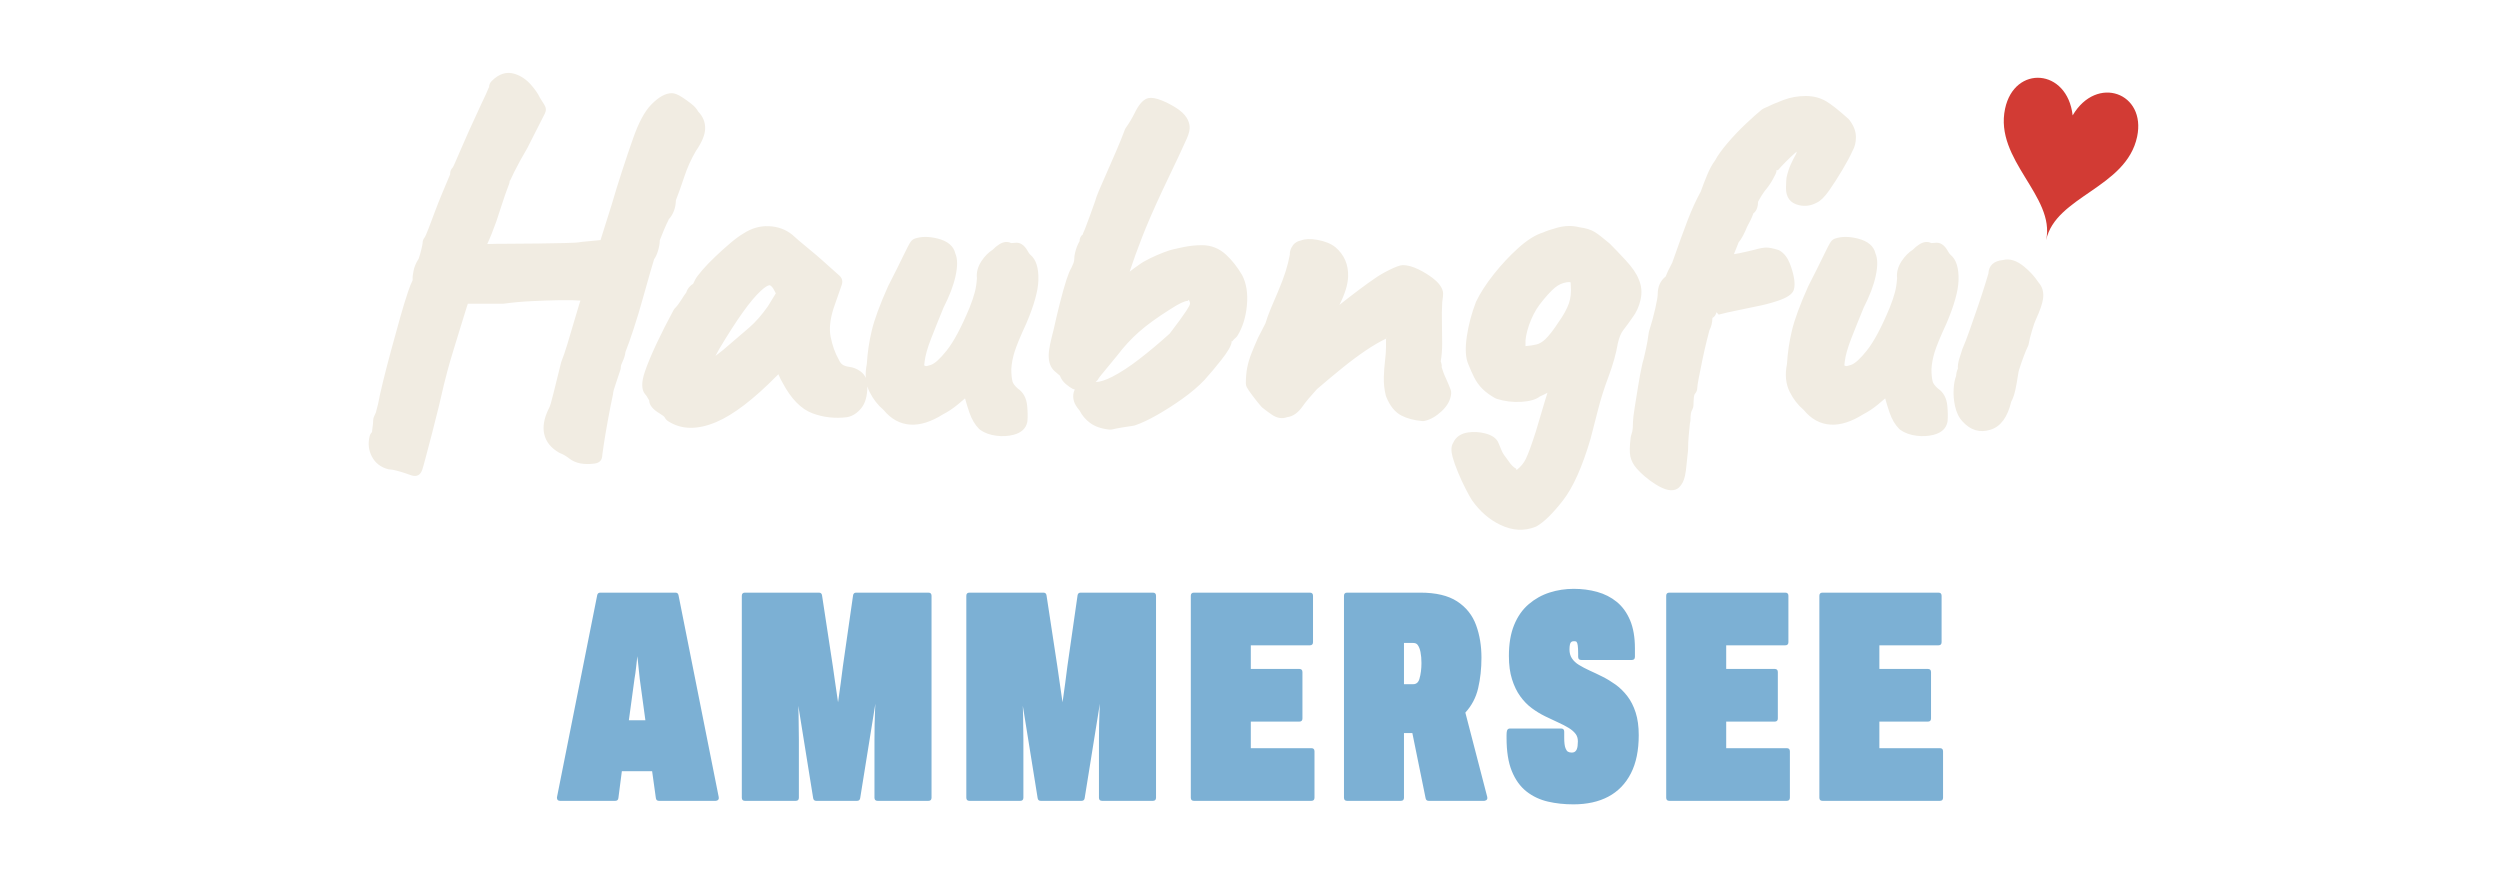
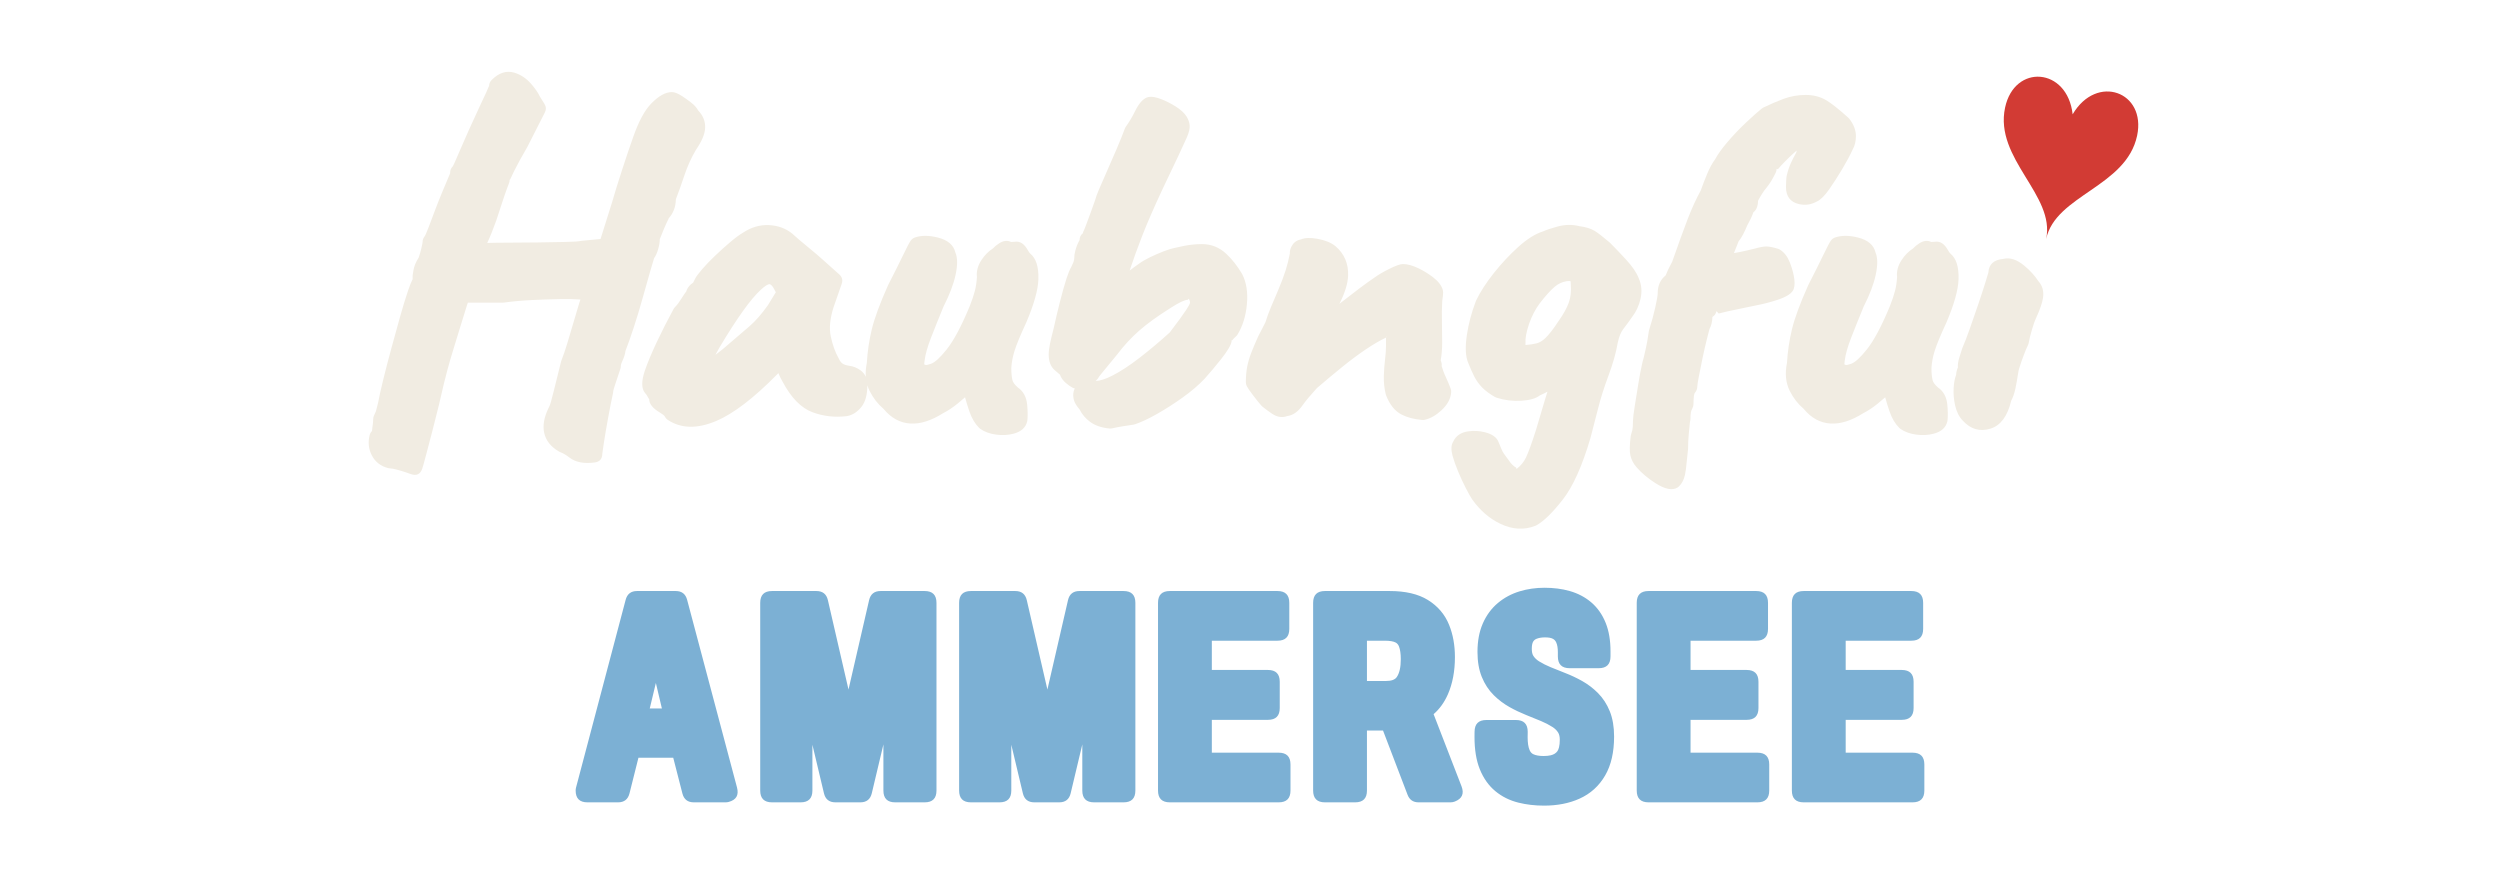
<svg xmlns="http://www.w3.org/2000/svg" width="127.0mm" height="44.45mm" viewBox="0 0 127.0 44.45" role="img" aria-label="Haubngfui · AMMERSEE · Fisherman-Fassung (Stick, embroidery_front)">
-   <path id="schrift" fill="#f1ece2" d="M20.876 24.141 20.635 24.056Q20.411 23.978 20.151 23.91Q19.929 23.852 19.842 23.852Q19.787 23.852 19.733 23.839Q19.15 23.693 18.888 23.187Q18.641 22.71 18.778 22.159Q18.809 22.038 18.897 21.95L18.915 21.789Q18.958 21.51 18.958 21.351Q18.958 21.245 19.006 21.15Q19.083 20.994 19.096 20.95Q19.118 20.874 19.209 20.509Q19.285 20.086 19.466 19.349Q19.648 18.608 19.879 17.758Q20.108 16.912 20.326 16.137Q20.547 15.353 20.732 14.811Q20.858 14.44 20.961 14.237V14.087Q20.961 14.052 20.966 14.017L21.003 13.788Q21.051 13.483 21.27 13.138Q21.347 12.918 21.407 12.659Q21.468 12.395 21.468 12.35Q21.468 12.192 21.566 12.069Q21.619 12.003 21.775 11.597Q21.955 11.13 22.123 10.674Q22.271 10.278 22.456 9.836L22.77 9.087L22.867 8.856V8.827Q22.867 8.64 22.999 8.508Q23.034 8.474 23.374 7.673Q23.751 6.785 24.406 5.379Q24.408 5.373 24.411 5.368Q24.504 5.182 24.694 4.766Q24.784 4.57 24.826 4.456L24.846 4.435Q24.846 4.248 24.978 4.116Q25.532 3.562 26.142 3.751Q26.612 3.897 26.973 4.305Q27.281 4.654 27.43 4.968L27.657 5.33Q27.791 5.546 27.676 5.773L26.794 7.51Q26.788 7.522 26.781 7.534Q26.392 8.197 26.121 8.738Q25.988 9.004 25.924 9.154L25.891 9.189Q25.891 9.27 25.862 9.347L25.754 9.636Q25.649 9.916 25.507 10.353L25.217 11.236Q25.215 11.241 25.214 11.246Q24.975 11.918 24.752 12.397Q25.189 12.383 25.78 12.383Q26.527 12.383 27.306 12.371L28.721 12.346Q29.311 12.335 29.499 12.296Q29.524 12.29 29.549 12.288L30.507 12.196L31.091 10.338Q31.286 9.656 31.601 8.688Q31.917 7.716 32.16 7.034Q32.578 5.833 33.082 5.315Q33.649 4.733 34.129 4.733Q34.334 4.733 34.651 4.938Q34.872 5.081 35.105 5.262Q35.357 5.458 35.469 5.668Q35.839 6.05 35.821 6.55Q35.804 7.015 35.352 7.67Q34.996 8.274 34.761 8.981Q34.523 9.695 34.336 10.171Q34.325 10.49 34.233 10.719Q34.126 10.986 33.964 11.148L33.971 11.156Q33.928 11.235 33.861 11.38Q33.723 11.681 33.607 11.981L33.517 12.205Q33.517 12.44 33.425 12.745Q33.347 13.007 33.228 13.171Q33.172 13.351 33.04 13.803Q32.872 14.379 32.656 15.161Q32.436 15.955 32.191 16.701Q31.962 17.4 31.774 17.879Q31.75 18.112 31.615 18.395Q31.538 18.557 31.538 18.648Q31.538 18.721 31.515 18.791L31.274 19.515Q31.152 19.88 31.152 19.927Q31.152 19.976 31.142 20.023Q31.022 20.571 30.891 21.288Q30.76 22.005 30.676 22.553Q30.597 23.074 30.597 23.102Q30.597 23.497 30.206 23.549Q29.393 23.656 28.931 23.301Q28.673 23.102 28.473 23.029Q28.435 23.015 28.401 22.995Q27.769 22.63 27.643 22.036Q27.527 21.488 27.859 20.795Q27.869 20.772 27.883 20.751Q27.964 20.62 28.128 19.932Q28.31 19.167 28.504 18.415Q28.512 18.387 28.522 18.361Q28.66 18.016 28.823 17.48Q28.991 16.928 29.147 16.388Q29.305 15.841 29.427 15.447Q29.457 15.352 29.486 15.27Q29.068 15.238 28.448 15.249Q27.797 15.261 27.031 15.297Q26.279 15.332 25.599 15.426Q25.568 15.43 25.538 15.43H23.766Q23.742 15.502 23.71 15.6Q23.58 16.006 23.405 16.583L23.042 17.767Q22.857 18.363 22.727 18.853Q22.596 19.344 22.549 19.546Q22.453 19.981 22.295 20.636Q22.137 21.292 21.955 21.985L21.641 23.179Q21.505 23.7 21.452 23.858Q21.309 24.285 20.883 24.143Q20.879 24.142 20.876 24.141ZM33.774 21.215Q33.737 21.14 33.525 21.014Q32.979 20.691 32.979 20.338L32.922 20.247Q32.846 20.101 32.797 20.053Q32.782 20.038 32.769 20.022Q32.487 19.684 32.761 18.877Q32.963 18.286 33.359 17.443Q33.751 16.611 34.216 15.755Q34.247 15.698 34.293 15.652Q34.449 15.496 34.614 15.227Q34.758 14.994 34.864 14.856Q34.907 14.708 35.018 14.579Q35.105 14.477 35.21 14.418L35.319 14.2Q35.392 14.054 35.677 13.722Q35.94 13.415 36.323 13.05Q36.699 12.691 37.08 12.367Q37.473 12.032 37.753 11.87Q38.377 11.46 39.059 11.49Q39.751 11.521 40.252 11.928Q40.27 11.943 40.287 11.959Q40.347 12.019 40.587 12.225Q40.836 12.439 41.158 12.701Q41.492 12.973 41.742 13.198L42.633 13.993Q42.857 14.193 42.758 14.477L42.34 15.677Q42.074 16.526 42.201 17.133Q42.337 17.788 42.604 18.257Q42.614 18.275 42.622 18.293Q42.693 18.448 42.798 18.522Q42.915 18.604 43.145 18.637Q43.443 18.674 43.705 18.861Q43.894 18.996 43.983 19.198Q43.958 18.866 44.034 18.492Q44.086 17.625 44.285 16.794Q44.488 15.945 45.108 14.556Q45.113 14.545 45.118 14.534Q45.622 13.55 45.885 13Q46.17 12.405 46.269 12.273Q46.353 12.16 46.487 12.116Q46.973 11.954 47.631 12.118Q48.402 12.311 48.532 12.881Q48.705 13.276 48.541 14.026Q48.385 14.741 47.931 15.627Q47.598 16.435 47.302 17.195Q47.021 17.913 46.968 18.385Q46.947 18.562 46.949 18.562Q46.984 18.575 47.016 18.593Q47.059 18.616 47.291 18.536Q47.59 18.434 48.087 17.812Q48.627 17.138 49.254 15.628Q49.434 15.178 49.523 14.832Q49.604 14.518 49.628 14.13Q49.577 13.695 49.86 13.262Q50.1 12.896 50.437 12.679Q50.566 12.538 50.754 12.418Q51.079 12.208 51.364 12.348L51.542 12.337Q51.94 12.271 52.211 12.759Q52.288 12.898 52.34 12.94Q52.781 13.301 52.75 14.247Q52.723 15.055 52.135 16.436Q52.132 16.442 52.129 16.448Q51.683 17.411 51.535 17.889Q51.397 18.335 51.374 18.756Q51.375 19.13 51.434 19.376Q51.472 19.53 51.705 19.738Q52.127 20.027 52.181 20.623Q52.221 21.06 52.193 21.389Q52.191 21.419 52.184 21.449Q52.076 21.935 51.484 22.088Q51.074 22.195 50.614 22.135Q50.13 22.073 49.798 21.84Q49.765 21.818 49.738 21.79Q49.423 21.475 49.244 20.954Q49.133 20.632 49.024 20.238Q48.895 20.353 48.652 20.553Q48.285 20.854 47.913 21.043Q47.005 21.615 46.253 21.571Q45.458 21.524 44.883 20.824Q44.448 20.457 44.175 19.911Q44.107 19.775 44.062 19.629Q44.059 20.356 43.757 20.729Q43.45 21.109 43.049 21.189Q43.032 21.193 43.015 21.195Q42.111 21.304 41.286 21.001Q40.405 20.678 39.748 19.43Q39.658 19.287 39.541 19.011Q39.503 19.05 39.466 19.087Q37.692 20.886 36.386 21.44Q34.939 22.052 33.93 21.389Q33.829 21.323 33.774 21.215ZM56.358 21.823Q55.752 21.762 55.375 21.484Q55.032 21.23 54.841 20.853Q54.619 20.592 54.56 20.395Q54.488 20.155 54.542 19.939Q54.563 19.854 54.601 19.79Q54.543 19.778 54.488 19.751Q54.343 19.678 54.145 19.511Q53.938 19.336 53.842 19.083Q53.683 18.956 53.565 18.847Q53.274 18.581 53.274 18.069Q53.274 17.83 53.344 17.495Q53.406 17.197 53.527 16.733Q53.666 16.095 53.839 15.409Q54.015 14.711 54.178 14.204Q54.306 13.807 54.427 13.605L54.519 13.398Q54.577 13.268 54.577 13.074Q54.577 13.037 54.583 13Q54.642 12.644 54.781 12.366L54.842 12.253Q54.842 12.028 55.022 11.893L55.011 11.871Q55.073 11.746 55.161 11.514Q55.351 11.017 55.635 10.213Q55.679 10.032 55.819 9.701Q55.99 9.299 56.233 8.752Q56.473 8.212 56.725 7.624Q56.974 7.043 57.139 6.596Q57.159 6.54 57.193 6.492Q57.462 6.111 57.651 5.722Q57.929 5.149 58.252 5.01Q58.295 4.992 58.341 4.983Q58.593 4.932 59.019 5.103Q59.356 5.238 59.703 5.451Q60.107 5.699 60.283 5.982Q60.412 6.196 60.434 6.417Q60.458 6.654 60.29 7.039Q60.167 7.323 59.874 7.944L59.053 9.671Q58.385 11.103 58.017 12.054Q57.647 13.008 57.421 13.697Q57.405 13.748 57.387 13.799Q57.606 13.628 57.853 13.457Q58.08 13.288 58.439 13.115Q58.782 12.95 59.112 12.823Q59.443 12.696 59.63 12.659Q59.76 12.624 60.139 12.548Q60.605 12.455 61.06 12.455Q61.769 12.455 62.297 12.951Q62.742 13.369 63.088 13.955Q63.094 13.965 63.1 13.975Q63.427 14.6 63.342 15.516Q63.26 16.404 62.868 17.048Q62.827 17.116 62.765 17.166Q62.687 17.228 62.599 17.342L62.572 17.321Q62.572 17.353 62.567 17.385Q62.526 17.674 62.04 18.288Q61.622 18.818 61.202 19.286Q61.198 19.291 61.194 19.296Q60.729 19.786 60.066 20.258Q59.42 20.717 58.785 21.079Q58.131 21.45 57.655 21.609Q57.613 21.623 57.568 21.629Q57.384 21.652 57.031 21.711Q56.687 21.768 56.512 21.812Q56.436 21.831 56.358 21.823ZM77.996 26.765Q77.139 27.102 76.227 26.668Q75.385 26.268 74.786 25.424Q74.782 25.419 74.779 25.414Q74.668 25.248 74.464 24.852Q74.262 24.461 74.074 24.01Q73.882 23.548 73.789 23.206Q73.664 22.741 73.821 22.495Q74.024 22.047 74.583 21.967Q75.008 21.907 75.431 22.013Q75.991 22.153 76.127 22.513Q76.199 22.682 76.271 22.861Q76.324 22.995 76.404 23.11Q76.504 23.254 76.59 23.363Q76.605 23.38 76.617 23.399Q76.816 23.706 77.019 23.808L77.039 23.881Q77.356 23.635 77.511 23.314Q77.702 22.921 78.03 21.89L78.486 20.354Q78.547 20.149 78.611 19.952Q78.429 20.052 78.223 20.142Q77.932 20.372 77.293 20.413Q76.642 20.454 76.03 20.26Q75.985 20.245 75.943 20.222Q75.553 19.999 75.305 19.751Q75.049 19.494 74.883 19.163Q74.744 18.885 74.595 18.512Q74.376 18.028 74.515 17.087Q74.643 16.217 74.974 15.35Q74.981 15.333 74.989 15.316Q75.3 14.668 75.886 13.928Q76.465 13.199 77.12 12.607Q77.802 11.99 78.393 11.808Q78.629 11.699 79.112 11.566Q79.696 11.406 80.234 11.545Q80.719 11.607 81.01 11.785Q81.258 11.936 81.767 12.369Q81.781 12.381 81.794 12.394Q82.114 12.713 82.578 13.214Q83.087 13.763 83.243 14.181Q83.467 14.675 83.338 15.237Q83.221 15.75 82.925 16.138Q82.705 16.457 82.46 16.775Q82.282 17.006 82.183 17.455Q82.055 18.217 81.704 19.156Q81.375 20.037 81.188 20.785L80.801 22.284Q80.799 22.291 80.797 22.299Q80.17 24.432 79.393 25.429Q78.612 26.431 78.049 26.741Q78.023 26.755 77.996 26.765ZM85.224 24.818Q84.83 25.072 84.08 24.589Q83.52 24.229 83.14 23.795Q82.895 23.516 82.822 23.186Q82.757 22.894 82.839 22.215Q82.845 22.163 82.863 22.114Q82.936 21.913 82.945 21.739Q82.956 21.509 82.956 21.424Q82.956 21.243 83.046 20.677L83.227 19.554Q83.325 18.956 83.4 18.628Q83.412 18.554 83.44 18.443Q83.476 18.301 83.503 18.215L83.619 17.704Q83.687 17.409 83.757 16.898Q83.762 16.859 83.774 16.822Q83.961 16.238 84.089 15.666Q84.211 15.123 84.211 14.956Q84.211 14.368 84.615 14.046Q84.661 13.922 84.737 13.761Q84.853 13.519 84.949 13.346Q85.426 11.984 85.737 11.176Q86.054 10.357 86.397 9.735Q86.541 9.328 86.719 8.899Q86.911 8.435 87.127 8.15Q87.324 7.776 87.758 7.268Q88.196 6.754 88.696 6.283Q89.192 5.816 89.495 5.571Q89.535 5.539 89.581 5.517Q90.132 5.251 90.611 5.074Q91.145 4.877 91.732 4.877Q92.312 4.877 92.768 5.144Q93.157 5.372 93.89 6.03Q93.921 6.058 93.947 6.091Q94.281 6.526 94.281 6.968Q94.281 7.366 94.111 7.659Q93.931 8.063 93.59 8.635Q93.244 9.216 92.92 9.677Q92.573 10.171 92.288 10.296Q91.859 10.532 91.389 10.423Q90.727 10.271 90.727 9.551Q90.727 9.363 90.74 9.199L90.752 9.055Q90.755 9.022 90.762 8.991Q90.845 8.634 90.971 8.352Q91.089 8.091 91.196 7.904Q91.2 7.897 91.204 7.891Q91.269 7.784 91.271 7.703Q91.211 7.753 91.105 7.848Q90.911 8.023 90.693 8.244Q90.477 8.462 90.316 8.651L90.251 8.634Q90.251 8.744 90.2 8.842L90.067 9.096Q89.915 9.386 89.628 9.728Q89.479 9.942 89.374 10.131Q89.31 10.246 89.31 10.25Q89.31 10.42 89.263 10.562Q89.201 10.747 89.069 10.842L89.056 10.882Q88.961 11.152 88.759 11.508Q88.659 11.755 88.546 11.969Q88.435 12.178 88.322 12.312L88.229 12.548Q88.158 12.725 88.083 12.912Q88.213 12.894 88.363 12.863Q88.756 12.781 89.13 12.687Q89.523 12.576 89.729 12.576Q89.941 12.576 90.32 12.692Q90.376 12.709 90.426 12.741Q90.744 12.939 90.919 13.377Q91.055 13.717 91.123 14.059Q91.207 14.478 91.121 14.736L91.121 14.736Q91.01 15.053 90.297 15.287Q89.76 15.464 89.221 15.566Q88.779 15.663 88.236 15.771Q87.707 15.877 87.31 15.982L87.197 15.862Q87.145 16.071 86.992 16.152Q86.981 16.511 86.84 16.774Q86.796 16.929 86.705 17.299Q86.596 17.735 86.489 18.246Q86.381 18.761 86.298 19.198Q86.221 19.596 86.221 19.701Q86.221 19.865 86.115 19.991Q86.061 20.054 86.05 20.171Q86.028 20.407 86.028 20.579Q86.028 20.688 85.978 20.785Q85.911 20.914 85.898 20.999Q85.878 21.121 85.878 21.182V21.279Q85.878 21.396 85.847 21.511L85.789 22.107Q85.754 22.482 85.754 22.847Q85.754 22.871 85.751 22.895L85.677 23.589Q85.65 23.929 85.594 24.186Q85.515 24.548 85.293 24.763Q85.261 24.794 85.224 24.818ZM96.481 21.79Q96.166 21.475 95.988 20.954Q95.877 20.632 95.767 20.238Q95.638 20.353 95.396 20.553Q95.029 20.854 94.657 21.043Q93.749 21.615 92.996 21.571Q92.201 21.524 91.627 20.824Q91.192 20.457 90.919 19.911Q90.614 19.301 90.778 18.492Q90.83 17.625 91.029 16.794Q91.231 15.945 91.852 14.556Q91.857 14.545 91.862 14.534Q92.366 13.55 92.629 13Q92.914 12.405 93.013 12.273Q93.097 12.16 93.23 12.116Q93.717 11.954 94.375 12.118Q95.146 12.311 95.275 12.881Q95.448 13.276 95.284 14.026Q95.129 14.741 94.675 15.627Q94.342 16.435 94.045 17.195Q93.765 17.913 93.711 18.385Q93.691 18.562 93.693 18.562Q93.728 18.575 93.76 18.593Q93.802 18.616 94.035 18.536Q94.334 18.434 94.831 17.812Q95.371 17.138 95.998 15.628Q96.178 15.178 96.267 14.832Q96.348 14.518 96.372 14.13Q96.321 13.695 96.604 13.262Q96.843 12.896 97.18 12.679Q97.31 12.538 97.497 12.418Q97.823 12.208 98.108 12.348L98.286 12.337Q98.684 12.271 98.954 12.759Q99.032 12.898 99.084 12.94Q99.525 13.301 99.494 14.247Q99.467 15.055 98.879 16.436Q98.876 16.442 98.873 16.448Q98.427 17.411 98.279 17.889Q98.141 18.335 98.118 18.756Q98.119 19.13 98.178 19.376Q98.215 19.53 98.449 19.738Q98.871 20.027 98.925 20.623Q98.965 21.06 98.937 21.389Q98.935 21.419 98.928 21.449Q98.82 21.935 98.228 22.088Q97.818 22.195 97.357 22.135Q96.873 22.073 96.541 21.84Q96.509 21.818 96.481 21.79ZM72.241 21.389Q71.622 21.333 71.194 21.111Q70.693 20.852 70.414 20.14Q70.404 20.113 70.397 20.085Q70.285 19.639 70.299 19.154Q70.312 18.711 70.363 18.293Q70.408 17.921 70.408 17.659V17.204Q69.938 17.43 69.383 17.803Q68.809 18.19 68.185 18.696Q67.56 19.203 66.9 19.769Q66.403 20.312 66.171 20.644Q65.825 21.138 65.39 21.191Q65.01 21.332 64.623 21.074Q64.39 20.918 64.133 20.713Q64.102 20.688 64.076 20.658Q63.896 20.453 63.658 20.139Q63.403 19.804 63.336 19.67Q63.289 19.575 63.289 19.469Q63.289 19.04 63.357 18.684Q63.425 18.329 63.573 17.953Q63.709 17.606 63.907 17.162Q63.916 17.142 63.927 17.122Q64.014 16.969 64.091 16.805Q64.173 16.629 64.286 16.423Q64.388 16.079 64.566 15.652Q64.748 15.214 64.919 14.824Q65.174 14.221 65.312 13.783Q65.438 13.387 65.525 12.931Q65.513 12.766 65.605 12.583Q65.745 12.301 66.043 12.227Q66.062 12.222 66.081 12.219Q66.393 12.09 66.919 12.184Q67.502 12.289 67.833 12.554Q67.839 12.558 67.844 12.563Q68.515 13.139 68.484 14.055Q68.463 14.659 68.042 15.49Q68.089 15.453 68.14 15.412Q68.556 15.082 69.043 14.717Q69.53 14.352 69.828 14.152Q70.122 13.94 70.56 13.721Q71.065 13.468 71.268 13.468Q71.612 13.468 72.055 13.682Q72.445 13.871 72.783 14.127Q73.21 14.452 73.297 14.799Q73.311 14.852 73.311 14.908Q73.311 15.039 73.281 15.23Q73.262 15.353 73.262 15.439Q73.262 15.453 73.261 15.467Q73.238 15.834 73.25 16.358Q73.262 16.906 73.262 17.454Q73.262 17.945 73.188 18.361Q73.202 18.396 73.215 18.434Q73.254 18.55 73.237 18.653Q73.275 18.78 73.32 18.907Q73.373 19.056 73.461 19.241Q73.564 19.461 73.691 19.79Q73.727 19.885 73.719 19.986Q73.682 20.476 73.227 20.897Q72.813 21.28 72.383 21.379Q72.312 21.396 72.241 21.389ZM102.17 20.408Q101.89 21.589 101.12 21.829Q100.306 22.082 99.706 21.419Q99.427 21.134 99.316 20.634Q99.218 20.192 99.246 19.748Q99.271 19.358 99.369 19.103Q99.384 18.886 99.462 18.724Q99.441 18.525 99.53 18.229Q99.604 17.981 99.679 17.758Q99.685 17.739 99.693 17.72Q99.856 17.349 100.067 16.749Q100.284 16.136 100.5 15.499Q100.715 14.866 100.858 14.402Q100.974 14.026 101.009 13.901Q101.044 13.275 101.762 13.208Q102.262 13.08 102.829 13.547Q103.275 13.915 103.551 14.34Q103.862 14.685 103.784 15.194Q103.726 15.569 103.435 16.205Q103.431 16.212 103.428 16.219Q103.349 16.377 103.228 16.786Q103.103 17.205 103.059 17.467Q103.048 17.534 103.018 17.595Q102.931 17.767 102.807 18.096Q102.679 18.432 102.587 18.732Q102.581 18.75 102.575 18.767Q102.546 18.839 102.505 19.112Q102.455 19.452 102.38 19.804Q102.303 20.164 102.17 20.408ZM55.838 19.181Q55.781 19.3 55.661 19.407Q55.988 19.401 56.5 19.14Q57.126 18.822 57.889 18.232Q58.656 17.639 59.424 16.943Q60.022 16.16 60.261 15.795Q60.449 15.51 60.454 15.424Q60.458 15.35 60.401 15.247Q60.396 15.239 60.392 15.23L60.336 15.285Q60.107 15.285 59.47 15.696Q58.459 16.331 57.859 16.862Q57.265 17.387 56.761 18.052Q56.757 18.056 56.754 18.061Q56.557 18.307 56.322 18.586Q56.095 18.854 55.945 19.044L55.838 19.181ZM77.493 17.583Q77.812 17.557 78.052 17.499Q78.283 17.443 78.509 17.226Q78.786 16.96 79.168 16.375Q79.173 16.368 79.178 16.361Q79.552 15.834 79.7 15.411Q79.837 15.018 79.796 14.509L79.789 14.348Q79.738 14.316 79.589 14.339Q79.255 14.392 78.989 14.614Q78.665 14.884 78.213 15.472Q77.895 15.896 77.676 16.507Q77.467 17.134 77.496 17.477L77.493 17.583ZM39.412 14.901Q39.277 14.623 39.19 14.547Q39.124 14.489 39.1 14.489Q38.961 14.489 38.656 14.769Q38.256 15.135 37.741 15.857Q37.208 16.602 36.542 17.72Q36.435 17.903 36.346 18.08Q36.515 17.954 36.713 17.795L38.059 16.642Q38.542 16.224 39.013 15.554L39.412 14.901ZM70.423 17.196 70.435 17.134 70.413 17.173 70.423 17.196ZM86.993 16.11Q87.002 16.098 87.009 16.085L86.993 16.09Q86.993 16.1 86.993 16.11ZM70.415 17.2H70.423L70.423 17.197Q70.419 17.199 70.415 17.2Z" />
-   <g id="herz" transform="translate(104.855,7.912) rotate(12) scale(0.38096) translate(0,8.500)">
+   <path id="schrift" fill="#f1ece2" d="M20.876 24.086 20.635 24.001Q20.411 23.923 20.151 23.855Q19.929 23.797 19.842 23.797Q19.787 23.797 19.733 23.784Q19.15 23.638 18.888 23.132Q18.641 22.655 18.778 22.104Q18.809 21.983 18.897 21.895L18.915 21.735Q18.958 21.455 18.958 21.296Q18.958 21.19 19.006 21.095Q19.083 20.939 19.096 20.895Q19.118 20.819 19.209 20.454Q19.285 20.031 19.466 19.294Q19.648 18.553 19.879 17.703Q20.108 16.857 20.326 16.082Q20.547 15.298 20.732 14.756Q20.858 14.385 20.961 14.182V14.032Q20.961 13.997 20.966 13.962L21.003 13.733Q21.051 13.428 21.27 13.083Q21.347 12.863 21.407 12.604Q21.468 12.34 21.468 12.295Q21.468 12.137 21.566 12.014Q21.619 11.948 21.775 11.542Q21.955 11.075 22.123 10.619Q22.271 10.223 22.456 9.781L22.77 9.032L22.867 8.801V8.772Q22.867 8.585 22.999 8.453Q23.034 8.419 23.374 7.618Q23.751 6.731 24.406 5.324Q24.408 5.318 24.411 5.313Q24.504 5.127 24.694 4.711Q24.784 4.515 24.826 4.401L24.846 4.38Q24.846 4.193 24.978 4.061Q25.532 3.507 26.142 3.696Q26.612 3.842 26.973 4.25Q27.281 4.599 27.43 4.913L27.657 5.275Q27.791 5.491 27.676 5.718L26.794 7.455Q26.788 7.467 26.781 7.479Q26.392 8.142 26.121 8.683Q25.988 8.949 25.924 9.099L25.891 9.134Q25.891 9.215 25.862 9.292L25.754 9.581Q25.649 9.861 25.507 10.298L25.217 11.181Q25.215 11.186 25.214 11.191Q24.975 11.863 24.752 12.342Q25.189 12.328 25.78 12.328Q26.527 12.328 27.306 12.316L28.721 12.291Q29.311 12.28 29.499 12.241Q29.524 12.236 29.549 12.233L30.507 12.141L31.091 10.283Q31.286 9.601 31.601 8.633Q31.917 7.661 32.16 6.979Q32.578 5.778 33.082 5.26Q33.649 4.678 34.129 4.678Q34.334 4.678 34.651 4.883Q34.872 5.026 35.105 5.207Q35.357 5.403 35.469 5.613Q35.839 5.995 35.821 6.495Q35.804 6.96 35.352 7.615Q34.996 8.219 34.761 8.926Q34.523 9.64 34.336 10.116Q34.325 10.435 34.233 10.664Q34.126 10.931 33.964 11.093L33.971 11.101Q33.928 11.18 33.861 11.325Q33.723 11.626 33.607 11.926L33.517 12.15Q33.517 12.385 33.425 12.69Q33.347 12.952 33.228 13.116Q33.172 13.296 33.04 13.748Q32.872 14.324 32.656 15.106Q32.436 15.9 32.191 16.646Q31.962 17.345 31.774 17.824Q31.75 18.057 31.615 18.34Q31.538 18.502 31.538 18.593Q31.538 18.666 31.515 18.736L31.274 19.46Q31.152 19.825 31.152 19.872Q31.152 19.921 31.142 19.968Q31.022 20.516 30.891 21.233Q30.76 21.95 30.676 22.498Q30.597 23.019 30.597 23.047Q30.597 23.442 30.206 23.494Q29.393 23.601 28.931 23.246Q28.673 23.047 28.473 22.974Q28.435 22.96 28.401 22.941Q27.769 22.575 27.643 21.981Q27.527 21.433 27.859 20.74Q27.869 20.717 27.883 20.696Q27.964 20.565 28.128 19.877Q28.31 19.112 28.504 18.36Q28.512 18.332 28.522 18.306Q28.66 17.961 28.823 17.425Q28.991 16.873 29.147 16.333Q29.305 15.786 29.427 15.392Q29.457 15.297 29.486 15.215Q29.068 15.183 28.448 15.194Q27.797 15.206 27.031 15.242Q26.279 15.277 25.599 15.371Q25.568 15.375 25.538 15.375H23.766Q23.742 15.447 23.71 15.545Q23.58 15.951 23.405 16.528L23.042 17.712Q22.857 18.308 22.727 18.798Q22.596 19.289 22.549 19.491Q22.453 19.926 22.295 20.581Q22.137 21.237 21.955 21.93L21.641 23.124Q21.505 23.645 21.452 23.803Q21.309 24.23 20.883 24.088Q20.879 24.087 20.876 24.086ZM33.774 21.16Q33.737 21.085 33.525 20.959Q32.979 20.636 32.979 20.283L32.922 20.192Q32.846 20.046 32.797 19.998Q32.782 19.983 32.769 19.967Q32.487 19.629 32.761 18.822Q32.963 18.232 33.359 17.388Q33.751 16.556 34.216 15.7Q34.247 15.643 34.293 15.597Q34.449 15.441 34.614 15.172Q34.758 14.939 34.864 14.801Q34.907 14.653 35.018 14.524Q35.105 14.422 35.21 14.363L35.319 14.145Q35.392 13.999 35.677 13.667Q35.94 13.36 36.323 12.995Q36.699 12.636 37.08 12.312Q37.473 11.977 37.753 11.815Q38.377 11.405 39.059 11.435Q39.751 11.466 40.252 11.873Q40.27 11.888 40.287 11.904Q40.347 11.965 40.587 12.17Q40.836 12.384 41.158 12.646Q41.492 12.918 41.742 13.143L42.633 13.938Q42.857 14.138 42.758 14.422L42.34 15.622Q42.074 16.471 42.201 17.078Q42.337 17.733 42.604 18.202Q42.614 18.22 42.622 18.238Q42.693 18.393 42.798 18.467Q42.915 18.549 43.145 18.582Q43.443 18.62 43.705 18.806Q43.894 18.941 43.983 19.143Q43.958 18.811 44.034 18.437Q44.086 17.57 44.285 16.739Q44.488 15.89 45.108 14.501Q45.113 14.49 45.118 14.479Q45.622 13.495 45.885 12.945Q46.17 12.35 46.269 12.218Q46.353 12.106 46.487 12.061Q46.973 11.899 47.631 12.064Q48.402 12.256 48.532 12.826Q48.705 13.221 48.541 13.972Q48.385 14.686 47.931 15.573Q47.598 16.38 47.302 17.14Q47.021 17.858 46.968 18.331Q46.947 18.507 46.949 18.507Q46.984 18.52 47.016 18.538Q47.059 18.561 47.291 18.481Q47.59 18.379 48.087 17.757Q48.627 17.083 49.254 15.573Q49.434 15.123 49.523 14.777Q49.604 14.463 49.628 14.075Q49.577 13.64 49.86 13.207Q50.1 12.841 50.437 12.624Q50.566 12.483 50.754 12.363Q51.079 12.153 51.364 12.293L51.542 12.282Q51.94 12.216 52.211 12.704Q52.288 12.844 52.34 12.885Q52.781 13.246 52.75 14.192Q52.723 15 52.135 16.381Q52.132 16.387 52.129 16.394Q51.683 17.356 51.535 17.834Q51.397 18.28 51.374 18.701Q51.375 19.075 51.434 19.321Q51.472 19.475 51.705 19.683Q52.127 19.972 52.181 20.568Q52.221 21.005 52.193 21.334Q52.191 21.364 52.184 21.394Q52.076 21.88 51.484 22.033Q51.074 22.14 50.614 22.08Q50.13 22.018 49.798 21.786Q49.765 21.763 49.738 21.735Q49.423 21.42 49.244 20.899Q49.133 20.577 49.024 20.183Q48.895 20.298 48.652 20.498Q48.285 20.799 47.913 20.988Q47.005 21.56 46.253 21.516Q45.458 21.469 44.883 20.769Q44.448 20.402 44.175 19.856Q44.107 19.72 44.062 19.574Q44.059 20.301 43.757 20.674Q43.45 21.054 43.049 21.134Q43.032 21.138 43.015 21.14Q42.111 21.249 41.286 20.946Q40.405 20.623 39.748 19.375Q39.658 19.232 39.541 18.956Q39.503 18.995 39.466 19.032Q37.692 20.831 36.386 21.385Q34.939 21.997 33.93 21.335Q33.829 21.268 33.774 21.16ZM56.358 21.768Q55.752 21.708 55.375 21.429Q55.032 21.176 54.841 20.798Q54.619 20.537 54.56 20.34Q54.488 20.1 54.542 19.884Q54.563 19.799 54.601 19.735Q54.543 19.723 54.488 19.696Q54.343 19.623 54.145 19.456Q53.938 19.281 53.842 19.029Q53.683 18.901 53.565 18.792Q53.274 18.526 53.274 18.014Q53.274 17.775 53.344 17.44Q53.406 17.142 53.527 16.678Q53.666 16.041 53.839 15.355Q54.015 14.657 54.178 14.149Q54.306 13.752 54.427 13.55L54.519 13.343Q54.577 13.213 54.577 13.019Q54.577 12.982 54.583 12.945Q54.642 12.589 54.781 12.311L54.842 12.198Q54.842 11.973 55.022 11.838L55.011 11.816Q55.073 11.691 55.161 11.459Q55.351 10.962 55.635 10.158Q55.679 9.977 55.819 9.646Q55.99 9.244 56.233 8.698Q56.473 8.157 56.725 7.569Q56.974 6.988 57.139 6.541Q57.159 6.485 57.193 6.437Q57.462 6.056 57.651 5.667Q57.929 5.094 58.252 4.955Q58.295 4.937 58.341 4.928Q58.593 4.877 59.019 5.048Q59.356 5.183 59.703 5.396Q60.107 5.644 60.283 5.927Q60.412 6.141 60.434 6.362Q60.458 6.599 60.29 6.984Q60.167 7.268 59.874 7.889L59.053 9.616Q58.385 11.048 58.017 11.999Q57.647 12.953 57.421 13.642Q57.405 13.693 57.387 13.744Q57.606 13.573 57.853 13.402Q58.08 13.233 58.439 13.06Q58.782 12.895 59.112 12.768Q59.443 12.641 59.63 12.604Q59.76 12.569 60.139 12.493Q60.605 12.4 61.06 12.4Q61.769 12.4 62.297 12.896Q62.742 13.314 63.088 13.9Q63.094 13.91 63.1 13.92Q63.427 14.545 63.342 15.461Q63.26 16.349 62.868 16.993Q62.827 17.061 62.765 17.111Q62.687 17.173 62.599 17.287L62.572 17.266Q62.572 17.298 62.567 17.33Q62.526 17.619 62.04 18.233Q61.622 18.763 61.202 19.231Q61.198 19.236 61.194 19.241Q60.729 19.731 60.066 20.203Q59.42 20.663 58.785 21.024Q58.131 21.395 57.655 21.554Q57.613 21.568 57.568 21.574Q57.384 21.597 57.031 21.656Q56.687 21.713 56.512 21.757Q56.436 21.776 56.358 21.768ZM77.996 26.71Q77.139 27.047 76.227 26.613Q75.385 26.213 74.786 25.369Q74.782 25.364 74.779 25.359Q74.668 25.193 74.464 24.797Q74.262 24.406 74.074 23.955Q73.882 23.493 73.789 23.151Q73.664 22.686 73.821 22.44Q74.024 21.992 74.583 21.913Q75.008 21.852 75.431 21.958Q75.991 22.098 76.127 22.458Q76.199 22.627 76.271 22.806Q76.324 22.94 76.404 23.055Q76.504 23.199 76.59 23.308Q76.605 23.325 76.617 23.344Q76.816 23.651 77.019 23.753L77.039 23.826Q77.356 23.58 77.511 23.259Q77.702 22.866 78.03 21.835L78.486 20.299Q78.547 20.094 78.611 19.897Q78.429 19.997 78.223 20.087Q77.932 20.317 77.293 20.358Q76.642 20.399 76.03 20.205Q75.985 20.19 75.943 20.167Q75.553 19.944 75.305 19.696Q75.049 19.439 74.883 19.108Q74.744 18.83 74.595 18.457Q74.376 17.973 74.515 17.032Q74.643 16.162 74.974 15.296Q74.981 15.278 74.989 15.262Q75.3 14.613 75.886 13.873Q76.465 13.144 77.12 12.552Q77.802 11.935 78.393 11.753Q78.629 11.644 79.112 11.511Q79.696 11.351 80.234 11.49Q80.719 11.552 81.01 11.73Q81.258 11.881 81.767 12.314Q81.781 12.326 81.794 12.339Q82.114 12.658 82.578 13.159Q83.087 13.708 83.243 14.126Q83.467 14.62 83.338 15.182Q83.221 15.695 82.925 16.083Q82.705 16.402 82.46 16.72Q82.282 16.951 82.183 17.4Q82.055 18.162 81.704 19.101Q81.375 19.982 81.188 20.73L80.801 22.229Q80.799 22.236 80.797 22.244Q80.17 24.377 79.393 25.374Q78.612 26.376 78.049 26.686Q78.023 26.7 77.996 26.71ZM85.224 24.763Q84.83 25.017 84.08 24.534Q83.52 24.174 83.14 23.74Q82.895 23.461 82.822 23.131Q82.757 22.839 82.839 22.16Q82.845 22.108 82.863 22.059Q82.936 21.858 82.945 21.684Q82.956 21.454 82.956 21.369Q82.956 21.188 83.046 20.622L83.227 19.499Q83.325 18.901 83.4 18.573Q83.412 18.499 83.44 18.388Q83.476 18.246 83.503 18.16L83.619 17.649Q83.687 17.354 83.757 16.843Q83.762 16.804 83.774 16.767Q83.961 16.183 84.089 15.611Q84.211 15.068 84.211 14.901Q84.211 14.313 84.615 13.991Q84.661 13.867 84.737 13.706Q84.853 13.464 84.949 13.291Q85.426 11.929 85.737 11.121Q86.054 10.302 86.397 9.68Q86.541 9.273 86.719 8.844Q86.911 8.38 87.127 8.095Q87.324 7.721 87.758 7.213Q88.196 6.699 88.696 6.228Q89.192 5.761 89.495 5.517Q89.535 5.484 89.581 5.462Q90.132 5.196 90.611 5.019Q91.145 4.823 91.732 4.823Q92.312 4.823 92.768 5.089Q93.157 5.317 93.89 5.975Q93.921 6.003 93.947 6.036Q94.281 6.471 94.281 6.913Q94.281 7.311 94.111 7.604Q93.931 8.008 93.59 8.58Q93.244 9.161 92.92 9.622Q92.573 10.116 92.288 10.241Q91.859 10.477 91.389 10.368Q90.727 10.216 90.727 9.496Q90.727 9.308 90.74 9.145L90.752 9Q90.755 8.967 90.762 8.936Q90.845 8.579 90.971 8.297Q91.089 8.036 91.196 7.849Q91.2 7.842 91.204 7.836Q91.269 7.73 91.271 7.648Q91.211 7.698 91.105 7.793Q90.911 7.969 90.693 8.189Q90.477 8.407 90.316 8.596L90.251 8.579Q90.251 8.689 90.2 8.787L90.067 9.041Q89.915 9.331 89.628 9.673Q89.479 9.887 89.374 10.076Q89.31 10.191 89.31 10.195Q89.31 10.365 89.263 10.507Q89.201 10.692 89.069 10.787L89.056 10.827Q88.961 11.097 88.759 11.453Q88.659 11.701 88.546 11.914Q88.435 12.123 88.322 12.257L88.229 12.493Q88.158 12.67 88.083 12.857Q88.213 12.839 88.363 12.808Q88.756 12.726 89.13 12.632Q89.523 12.521 89.729 12.521Q89.941 12.521 90.32 12.637Q90.376 12.654 90.426 12.686Q90.744 12.884 90.919 13.322Q91.055 13.662 91.123 14.005Q91.207 14.423 91.121 14.682L91.121 14.681Q91.01 14.998 90.297 15.232Q89.76 15.409 89.221 15.511Q88.779 15.608 88.236 15.717Q87.707 15.822 87.31 15.927L87.197 15.807Q87.145 16.016 86.992 16.097Q86.981 16.456 86.84 16.719Q86.796 16.875 86.705 17.244Q86.596 17.68 86.489 18.191Q86.381 18.706 86.298 19.143Q86.221 19.541 86.221 19.646Q86.221 19.81 86.115 19.936Q86.061 20 86.05 20.116Q86.028 20.352 86.028 20.524Q86.028 20.633 85.978 20.731Q85.911 20.859 85.898 20.945Q85.878 21.066 85.878 21.127V21.224Q85.878 21.341 85.847 21.456L85.789 22.052Q85.754 22.427 85.754 22.792Q85.754 22.816 85.751 22.84L85.677 23.534Q85.65 23.874 85.594 24.131Q85.515 24.493 85.293 24.708Q85.261 24.739 85.224 24.763ZM96.481 21.735Q96.166 21.42 95.988 20.899Q95.877 20.577 95.767 20.183Q95.638 20.298 95.396 20.498Q95.029 20.799 94.657 20.988Q93.749 21.56 92.996 21.516Q92.201 21.469 91.627 20.769Q91.192 20.402 90.919 19.856Q90.614 19.246 90.778 18.437Q90.83 17.57 91.029 16.739Q91.231 15.89 91.852 14.501Q91.857 14.49 91.862 14.479Q92.366 13.495 92.629 12.945Q92.914 12.35 93.013 12.218Q93.097 12.106 93.23 12.061Q93.717 11.899 94.375 12.064Q95.146 12.256 95.275 12.826Q95.448 13.221 95.284 13.972Q95.129 14.686 94.675 15.572Q94.342 16.38 94.045 17.14Q93.765 17.858 93.711 18.331Q93.691 18.507 93.693 18.507Q93.728 18.52 93.76 18.538Q93.802 18.561 94.035 18.481Q94.334 18.379 94.831 17.757Q95.371 17.083 95.998 15.573Q96.178 15.123 96.267 14.777Q96.348 14.463 96.372 14.075Q96.321 13.64 96.604 13.207Q96.843 12.841 97.18 12.624Q97.31 12.483 97.497 12.363Q97.823 12.153 98.108 12.293L98.286 12.282Q98.684 12.216 98.954 12.704Q99.032 12.844 99.084 12.885Q99.525 13.246 99.494 14.192Q99.467 15 98.879 16.381Q98.876 16.387 98.873 16.394Q98.427 17.356 98.279 17.834Q98.141 18.28 98.118 18.701Q98.119 19.075 98.178 19.321Q98.215 19.475 98.449 19.683Q98.871 19.972 98.925 20.568Q98.965 21.005 98.937 21.334Q98.935 21.364 98.928 21.394Q98.82 21.88 98.228 22.033Q97.818 22.14 97.357 22.08Q96.873 22.018 96.541 21.786Q96.509 21.763 96.481 21.735ZM72.241 21.334Q71.622 21.278 71.194 21.056Q70.693 20.798 70.414 20.085Q70.404 20.058 70.397 20.03Q70.285 19.584 70.299 19.099Q70.312 18.656 70.363 18.238Q70.408 17.866 70.408 17.604V17.149Q69.938 17.375 69.383 17.748Q68.809 18.135 68.185 18.641Q67.56 19.148 66.9 19.714Q66.403 20.257 66.171 20.589Q65.825 21.083 65.39 21.136Q65.01 21.277 64.623 21.019Q64.39 20.863 64.133 20.658Q64.102 20.633 64.076 20.603Q63.896 20.398 63.658 20.084Q63.403 19.749 63.336 19.615Q63.289 19.52 63.289 19.414Q63.289 18.985 63.357 18.629Q63.425 18.275 63.573 17.898Q63.709 17.551 63.907 17.108Q63.916 17.087 63.927 17.067Q64.014 16.914 64.091 16.75Q64.173 16.574 64.286 16.368Q64.388 16.024 64.566 15.597Q64.748 15.159 64.919 14.769Q65.174 14.166 65.312 13.728Q65.438 13.332 65.525 12.876Q65.513 12.711 65.605 12.528Q65.745 12.246 66.043 12.172Q66.062 12.167 66.081 12.164Q66.393 12.035 66.919 12.13Q67.502 12.234 67.833 12.499Q67.839 12.503 67.844 12.508Q68.515 13.084 68.484 14Q68.463 14.604 68.042 15.436Q68.089 15.398 68.14 15.357Q68.556 15.028 69.043 14.662Q69.53 14.297 69.828 14.097Q70.122 13.885 70.56 13.666Q71.065 13.414 71.268 13.414Q71.612 13.414 72.055 13.627Q72.445 13.816 72.783 14.072Q73.21 14.397 73.297 14.744Q73.311 14.798 73.311 14.853Q73.311 14.984 73.281 15.175Q73.262 15.298 73.262 15.384Q73.262 15.398 73.261 15.412Q73.238 15.779 73.25 16.303Q73.262 16.851 73.262 17.399Q73.262 17.89 73.188 18.306Q73.202 18.341 73.215 18.379Q73.254 18.495 73.237 18.598Q73.275 18.725 73.32 18.852Q73.373 19.001 73.461 19.186Q73.564 19.406 73.691 19.735Q73.727 19.83 73.719 19.931Q73.682 20.421 73.227 20.842Q72.813 21.225 72.383 21.324Q72.312 21.341 72.241 21.334ZM102.17 20.353Q101.89 21.535 101.12 21.774Q100.306 22.027 99.706 21.364Q99.427 21.079 99.316 20.579Q99.218 20.137 99.246 19.693Q99.271 19.303 99.369 19.048Q99.384 18.832 99.462 18.669Q99.441 18.47 99.53 18.175Q99.604 17.926 99.679 17.703Q99.685 17.684 99.693 17.665Q99.856 17.294 100.067 16.694Q100.284 16.081 100.5 15.444Q100.715 14.811 100.858 14.347Q100.974 13.971 101.009 13.846Q101.044 13.22 101.762 13.153Q102.262 13.025 102.829 13.492Q103.275 13.86 103.551 14.285Q103.862 14.63 103.784 15.139Q103.726 15.514 103.435 16.151Q103.431 16.157 103.428 16.164Q103.349 16.322 103.228 16.731Q103.103 17.15 103.059 17.413Q103.048 17.479 103.018 17.54Q102.931 17.712 102.807 18.041Q102.679 18.378 102.587 18.677Q102.581 18.695 102.575 18.712Q102.546 18.784 102.505 19.058Q102.455 19.398 102.38 19.75Q102.303 20.109 102.17 20.353ZM55.838 19.126Q55.781 19.245 55.661 19.352Q55.988 19.346 56.5 19.085Q57.126 18.767 57.889 18.177Q58.656 17.584 59.424 16.888Q60.022 16.105 60.261 15.74Q60.449 15.455 60.454 15.369Q60.458 15.295 60.401 15.192Q60.396 15.184 60.392 15.175L60.336 15.231Q60.107 15.231 59.47 15.641Q58.459 16.276 57.859 16.807Q57.265 17.332 56.761 17.997Q56.757 18.001 56.754 18.006Q56.557 18.252 56.322 18.531Q56.095 18.799 55.945 18.99L55.838 19.126ZM77.493 17.528Q77.812 17.502 78.052 17.444Q78.283 17.388 78.509 17.171Q78.786 16.905 79.168 16.32Q79.173 16.313 79.178 16.306Q79.552 15.779 79.7 15.356Q79.837 14.963 79.796 14.454L79.789 14.293Q79.738 14.261 79.589 14.284Q79.255 14.337 78.989 14.559Q78.665 14.829 78.213 15.417Q77.895 15.841 77.676 16.452Q77.467 17.08 77.496 17.422L77.493 17.528ZM39.412 14.846Q39.277 14.568 39.19 14.492Q39.124 14.434 39.1 14.434Q38.961 14.434 38.656 14.714Q38.256 15.08 37.741 15.802Q37.208 16.547 36.542 17.665Q36.435 17.848 36.346 18.025Q36.515 17.899 36.713 17.74L38.059 16.587Q38.542 16.169 39.013 15.499L39.412 14.846ZM70.423 17.141 70.435 17.079 70.413 17.118 70.423 17.141ZM86.993 16.055Q87.002 16.043 87.009 16.03L86.993 16.035Q86.993 16.045 86.993 16.055ZM70.415 17.145H70.423L70.423 17.142Q70.419 17.144 70.415 17.145Z" />
+   <g id="herz" transform="translate(104.855,7.857) rotate(12) scale(0.38096) translate(0,8.500)">
    <path fill="#d23b34" d="M0,3 C0,-3 -9,-6 -9,-13 C-9,-19 -2,-20 0,-14 C2,-20 9,-19 9,-13 C9,-6 0,-3 0,3 Z" />
  </g>
-   <path id="seename" fill="#7cb0d4" d="M49.089 40.523V30.266Q49.089 30.106 49.249 30.106H53.005Q53.143 30.106 53.163 30.242L53.715 33.865Q53.76 34.164 53.82 34.597Q53.879 35.029 53.946 35.467Q53.962 35.573 53.977 35.674Q53.986 35.613 53.995 35.551L54.114 34.694Q54.173 34.256 54.218 33.885Q54.218 33.883 54.218 33.881L54.74 30.244Q54.76 30.106 54.898 30.106H58.566Q58.726 30.106 58.726 30.266V40.523Q58.726 40.683 58.566 40.683H55.987Q55.827 40.683 55.827 40.523V37.571Q55.827 36.762 55.857 36.088Q55.864 35.913 55.872 35.75L55.101 40.548Q55.08 40.683 54.943 40.683H52.871Q52.735 40.683 52.713 40.548L51.959 35.856Q51.966 36.102 51.973 36.36Q51.988 36.988 51.988 37.571V40.523Q51.988 40.683 51.828 40.683H49.249Q49.089 40.683 49.089 40.523ZM37.684 40.523V30.266Q37.684 30.106 37.844 30.106H41.601Q41.739 30.106 41.759 30.242L42.311 33.865Q42.356 34.164 42.415 34.597Q42.475 35.029 42.542 35.467Q42.558 35.573 42.573 35.674Q42.582 35.614 42.591 35.551L42.71 34.694Q42.769 34.256 42.814 33.885Q42.814 33.883 42.814 33.881L43.336 30.244Q43.356 30.106 43.494 30.106H47.162Q47.322 30.106 47.322 30.266V40.523Q47.322 40.683 47.162 40.683H44.583Q44.423 40.683 44.423 40.523V37.571Q44.423 36.762 44.453 36.088Q44.46 35.912 44.468 35.75L43.697 40.548Q43.675 40.683 43.539 40.683H41.467Q41.331 40.683 41.309 40.548L40.555 35.856Q40.562 36.102 40.568 36.36Q40.583 36.988 40.583 37.571V40.523Q40.583 40.683 40.423 40.683H37.844Q37.684 40.683 37.684 40.523ZM68.274 40.523V30.266Q68.274 30.106 68.434 30.106H72.146Q73.342 30.106 74.022 30.55Q74.708 30.996 74.987 31.762Q75.258 32.504 75.258 33.412Q75.258 34.235 75.09 34.961Q74.926 35.668 74.44 36.2L75.551 40.482Q75.591 40.637 75.436 40.677Q75.416 40.683 75.396 40.683H72.579Q72.448 40.683 72.422 40.555L71.747 37.239H71.322V40.523Q71.322 40.683 71.162 40.683H68.434Q68.274 40.683 68.274 40.523ZM28.296 40.491 30.338 30.235Q30.364 30.106 30.495 30.106H34.311Q34.443 30.106 34.468 30.235L36.511 40.491Q36.526 40.57 36.495 40.617Q36.463 40.664 36.385 40.68Q36.369 40.683 36.354 40.683H33.477Q33.337 40.683 33.318 40.545L33.128 39.177H31.59L31.414 40.543Q31.396 40.683 31.255 40.683H28.453Q28.293 40.683 28.293 40.523Q28.293 40.507 28.296 40.491ZM79.928 40.861Q79.239 40.861 78.64 40.723Q78.024 40.581 77.548 40.209Q77.068 39.832 76.798 39.166Q76.533 38.511 76.533 37.482V37.34Q76.533 37.208 76.553 37.13Q76.583 37.008 76.708 37.008H79.302Q79.462 37.008 79.462 37.168V37.482Q79.462 37.839 79.526 38.005Q79.58 38.145 79.649 38.184Q79.731 38.231 79.838 38.231Q79.912 38.231 79.958 38.212Q80.002 38.195 80.038 38.158Q80.076 38.121 80.101 38.061Q80.13 37.992 80.142 37.894Q80.156 37.785 80.156 37.66Q80.156 37.432 80.04 37.281Q79.909 37.111 79.688 36.977Q79.451 36.833 79.146 36.696Q78.831 36.553 78.494 36.388Q78.145 36.218 77.82 35.978Q77.487 35.732 77.226 35.368Q76.965 35.005 76.809 34.503Q76.652 34.003 76.652 33.322Q76.652 32.396 76.918 31.749Q77.186 31.094 77.663 30.689Q78.134 30.288 78.724 30.099Q79.307 29.913 79.943 29.913Q80.576 29.913 81.134 30.067Q81.702 30.225 82.131 30.575Q82.564 30.928 82.811 31.516Q83.054 32.098 83.054 32.935V33.367Q83.054 33.527 82.894 33.527H80.33Q80.17 33.527 80.17 33.367V33.188Q80.17 32.945 80.149 32.784Q80.133 32.659 80.088 32.605Q80.062 32.573 79.958 32.573Q79.867 32.573 79.822 32.61Q79.773 32.651 79.756 32.725Q79.73 32.834 79.73 32.994Q79.73 33.259 79.852 33.442Q79.982 33.637 80.206 33.775Q80.45 33.926 80.754 34.064Q81.07 34.206 81.401 34.372Q81.74 34.541 82.063 34.772Q82.395 35.01 82.663 35.356Q82.934 35.706 83.091 36.195Q83.248 36.681 83.248 37.347Q83.248 38.504 82.851 39.283Q82.448 40.074 81.702 40.47Q80.967 40.861 79.928 40.861ZM92.424 40.523V30.266Q92.424 30.106 92.584 30.106H98.473Q98.633 30.106 98.633 30.266V32.622Q98.633 32.782 98.473 32.782H95.472V33.982H97.936Q98.096 33.982 98.096 34.142V36.498Q98.096 36.658 97.936 36.658H95.472V38.007H98.547Q98.707 38.007 98.707 38.167V40.523Q98.707 40.683 98.547 40.683H92.584Q92.424 40.683 92.424 40.523ZM84.643 40.523V30.266Q84.643 30.106 84.803 30.106H90.691Q90.851 30.106 90.851 30.266V32.622Q90.851 32.782 90.691 32.782H87.691V33.982H90.154Q90.314 33.982 90.314 34.142V36.498Q90.314 36.658 90.154 36.658H87.691V38.007H90.766Q90.926 38.007 90.926 38.167V40.523Q90.926 40.683 90.766 40.683H84.803Q84.643 40.683 84.643 40.523ZM60.493 40.523V30.266Q60.493 30.106 60.653 30.106H66.541Q66.701 30.106 66.701 30.266V32.622Q66.701 32.782 66.541 32.782H63.541V33.982H66.004Q66.164 33.982 66.164 34.142V36.498Q66.164 36.658 66.004 36.658H63.541V38.007H66.616Q66.776 38.007 66.776 38.167V40.523Q66.776 40.683 66.616 40.683H60.653Q60.493 40.683 60.493 40.523ZM71.322 34.757H71.788Q72.027 34.757 72.105 34.492Q72.21 34.134 72.21 33.68Q72.21 33.368 72.161 33.123Q72.116 32.896 72.017 32.761Q71.946 32.662 71.788 32.662H71.322V34.757ZM32.786 36.591 32.498 34.477Q32.498 34.475 32.498 34.473Q32.483 34.338 32.46 34.113L32.408 33.615Q32.393 33.475 32.376 33.335L32.316 33.884Q32.279 34.223 32.233 34.48L31.946 36.591H32.786Z" />
+   <path id="seename" fill="#7cb0d4" d="M48.723 40.159V30.624Q48.723 30.024 49.323 30.024H51.576Q52.053 30.024 52.161 30.489L53.208 35.029L54.254 30.49Q54.361 30.024 54.838 30.024H57.077Q57.677 30.024 57.677 30.624V40.159Q57.677 40.759 57.077 40.759H55.581Q54.981 40.759 54.981 40.159V37.816L54.39 40.298Q54.281 40.759 53.807 40.759H52.545Q52.071 40.759 51.961 40.298L51.374 37.832V40.159Q51.374 40.759 50.774 40.759H49.323Q48.723 40.759 48.723 40.159ZM38.619 40.159V30.624Q38.619 30.024 39.219 30.024H41.472Q41.95 30.024 42.057 30.489L43.104 35.029L44.15 30.49Q44.257 30.024 44.735 30.024H46.973Q47.573 30.024 47.573 30.624V40.159Q47.573 40.759 46.973 40.759H45.477Q44.877 40.759 44.877 40.159V37.816L44.287 40.298Q44.177 40.759 43.703 40.759H42.441Q41.967 40.759 41.857 40.298L41.27 37.832V40.159Q41.27 40.759 40.67 40.759H39.219Q38.619 40.759 38.619 40.159ZM66.707 40.159V30.624Q66.707 30.024 67.307 30.024H70.592Q71.798 30.024 72.533 30.477Q73.292 30.944 73.616 31.748Q73.91 32.477 73.91 33.379Q73.91 34.453 73.554 35.268Q73.284 35.884 72.827 36.279L74.245 39.943Q74.462 40.502 73.902 40.719Q73.798 40.759 73.686 40.759H72.064Q71.651 40.759 71.504 40.374L70.258 37.112H69.441V40.159Q69.441 40.759 68.841 40.759H67.307Q66.707 40.759 66.707 40.159ZM78.441 40.926Q77.743 40.926 77.135 40.774Q76.467 40.607 75.966 40.193Q75.451 39.768 75.171 39.069Q74.905 38.405 74.905 37.442Q74.905 37.365 74.906 37.289Q74.908 37.223 74.908 37.172Q74.912 36.576 75.508 36.576H77.008Q77.608 36.576 77.608 37.176L77.608 37.179Q77.607 37.246 77.606 37.322Q77.604 37.387 77.604 37.448Q77.604 37.881 77.705 38.109Q77.768 38.253 77.887 38.311Q78.076 38.405 78.416 38.405Q78.623 38.405 78.778 38.369Q78.898 38.341 78.985 38.284Q79.064 38.232 79.116 38.16Q79.168 38.086 79.198 37.965Q79.237 37.807 79.237 37.582Q79.237 37.347 79.153 37.213Q79.05 37.048 78.862 36.929Q78.604 36.764 78.282 36.629Q77.917 36.477 77.525 36.321Q77.09 36.147 76.685 35.92Q76.245 35.673 75.886 35.318Q75.498 34.934 75.276 34.39Q75.056 33.851 75.056 33.116Q75.056 32.296 75.324 31.678Q75.6 31.044 76.097 30.629Q76.578 30.227 77.203 30.038Q77.797 29.858 78.464 29.858Q79.156 29.858 79.741 30.024Q80.371 30.204 80.836 30.6Q81.315 31.009 81.571 31.649Q81.814 32.258 81.814 33.092V33.345Q81.814 33.945 81.214 33.945H79.739Q79.139 33.945 79.139 33.345V33.131Q79.139 32.824 79.058 32.641Q79.005 32.519 78.898 32.457Q78.765 32.379 78.488 32.379Q78.231 32.379 78.053 32.452Q77.945 32.497 77.886 32.592Q77.815 32.709 77.815 32.965Q77.815 33.194 77.895 33.319Q77.998 33.479 78.185 33.596Q78.444 33.758 78.767 33.891Q79.131 34.041 79.523 34.194Q79.96 34.364 80.366 34.591Q80.807 34.839 81.167 35.197Q81.556 35.584 81.778 36.135Q81.996 36.68 81.996 37.414Q81.996 38.607 81.545 39.387Q81.078 40.197 80.233 40.575Q79.449 40.926 78.441 40.926ZM58.827 40.159V30.624Q58.827 30.024 59.427 30.024H64.896Q65.496 30.024 65.496 30.624V31.948Q65.496 32.548 64.896 32.548H61.561V34.034H64.411Q65.011 34.034 65.011 34.634V35.968Q65.011 36.568 64.411 36.568H61.561V38.236H64.957Q65.557 38.236 65.557 38.836V40.159Q65.557 40.759 64.957 40.759H59.427Q58.827 40.759 58.827 40.159ZM83.146 40.159V30.624Q83.146 30.024 83.746 30.024H89.215Q89.815 30.024 89.815 30.624V31.948Q89.815 32.548 89.215 32.548H85.88V34.034H88.73Q89.33 34.034 89.33 34.634V35.968Q89.33 36.568 88.73 36.568H85.88V38.236H89.277Q89.877 38.236 89.877 38.836V40.159Q89.877 40.759 89.277 40.759H83.746Q83.146 40.759 83.146 40.159ZM91.027 40.159V30.624Q91.027 30.024 91.627 30.024H97.096Q97.696 30.024 97.696 30.624V31.948Q97.696 32.548 97.096 32.548H93.761V34.034H96.611Q97.211 34.034 97.211 34.634V35.968Q97.211 36.568 96.611 36.568H93.761V38.236H97.157Q97.757 38.236 97.757 38.836V40.159Q97.757 40.759 97.157 40.759H91.627Q91.027 40.759 91.027 40.159ZM29.263 40.006 31.783 30.471Q31.901 30.024 32.363 30.024H34.326Q34.787 30.024 34.906 30.47L37.44 40.005Q37.517 40.295 37.411 40.479Q37.304 40.662 37.014 40.739Q36.938 40.759 36.86 40.759H35.247Q34.781 40.759 34.666 40.308L34.2 38.492H32.433L31.978 40.306Q31.863 40.759 31.396 40.759H29.843Q29.243 40.759 29.243 40.159Q29.243 40.081 29.263 40.006ZM69.441 34.594H70.41Q70.818 34.594 70.953 34.399Q71.16 34.103 71.16 33.488Q71.16 33.077 71.068 32.84Q71.016 32.703 70.902 32.642Q70.73 32.548 70.338 32.548H69.441ZM33.318 34.695 33.007 35.991H33.624Z" />
</svg>
